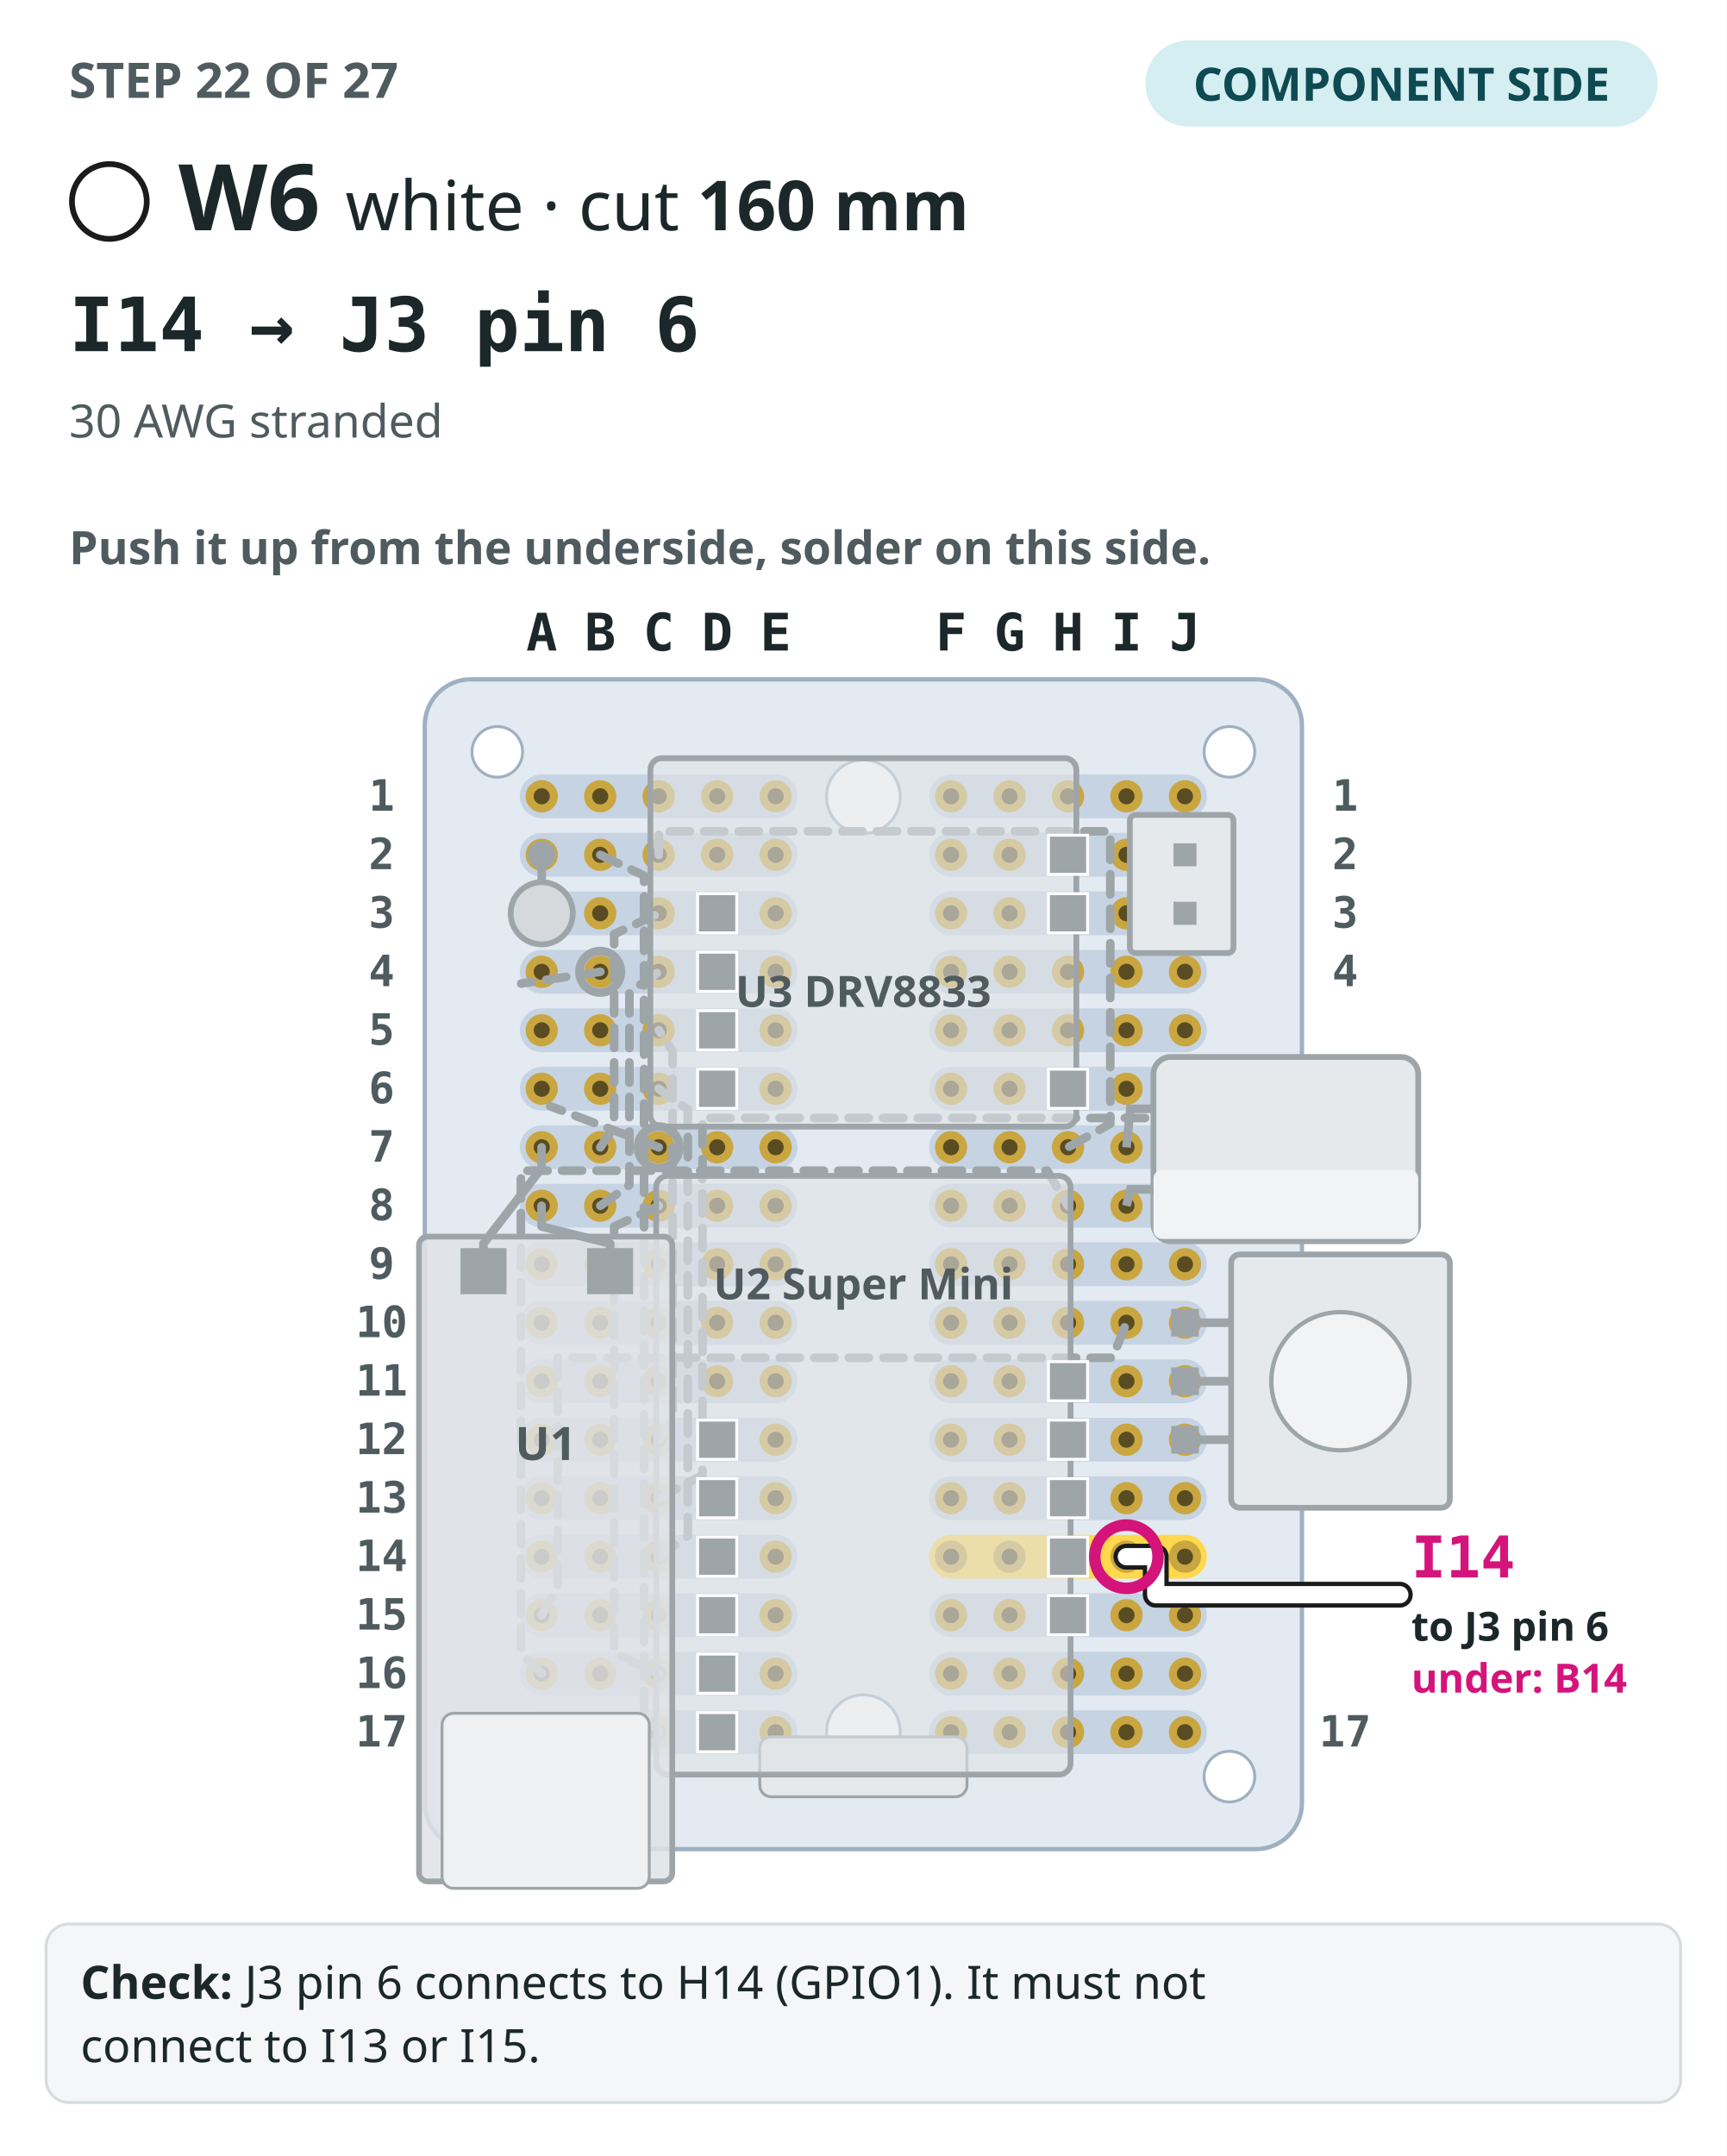
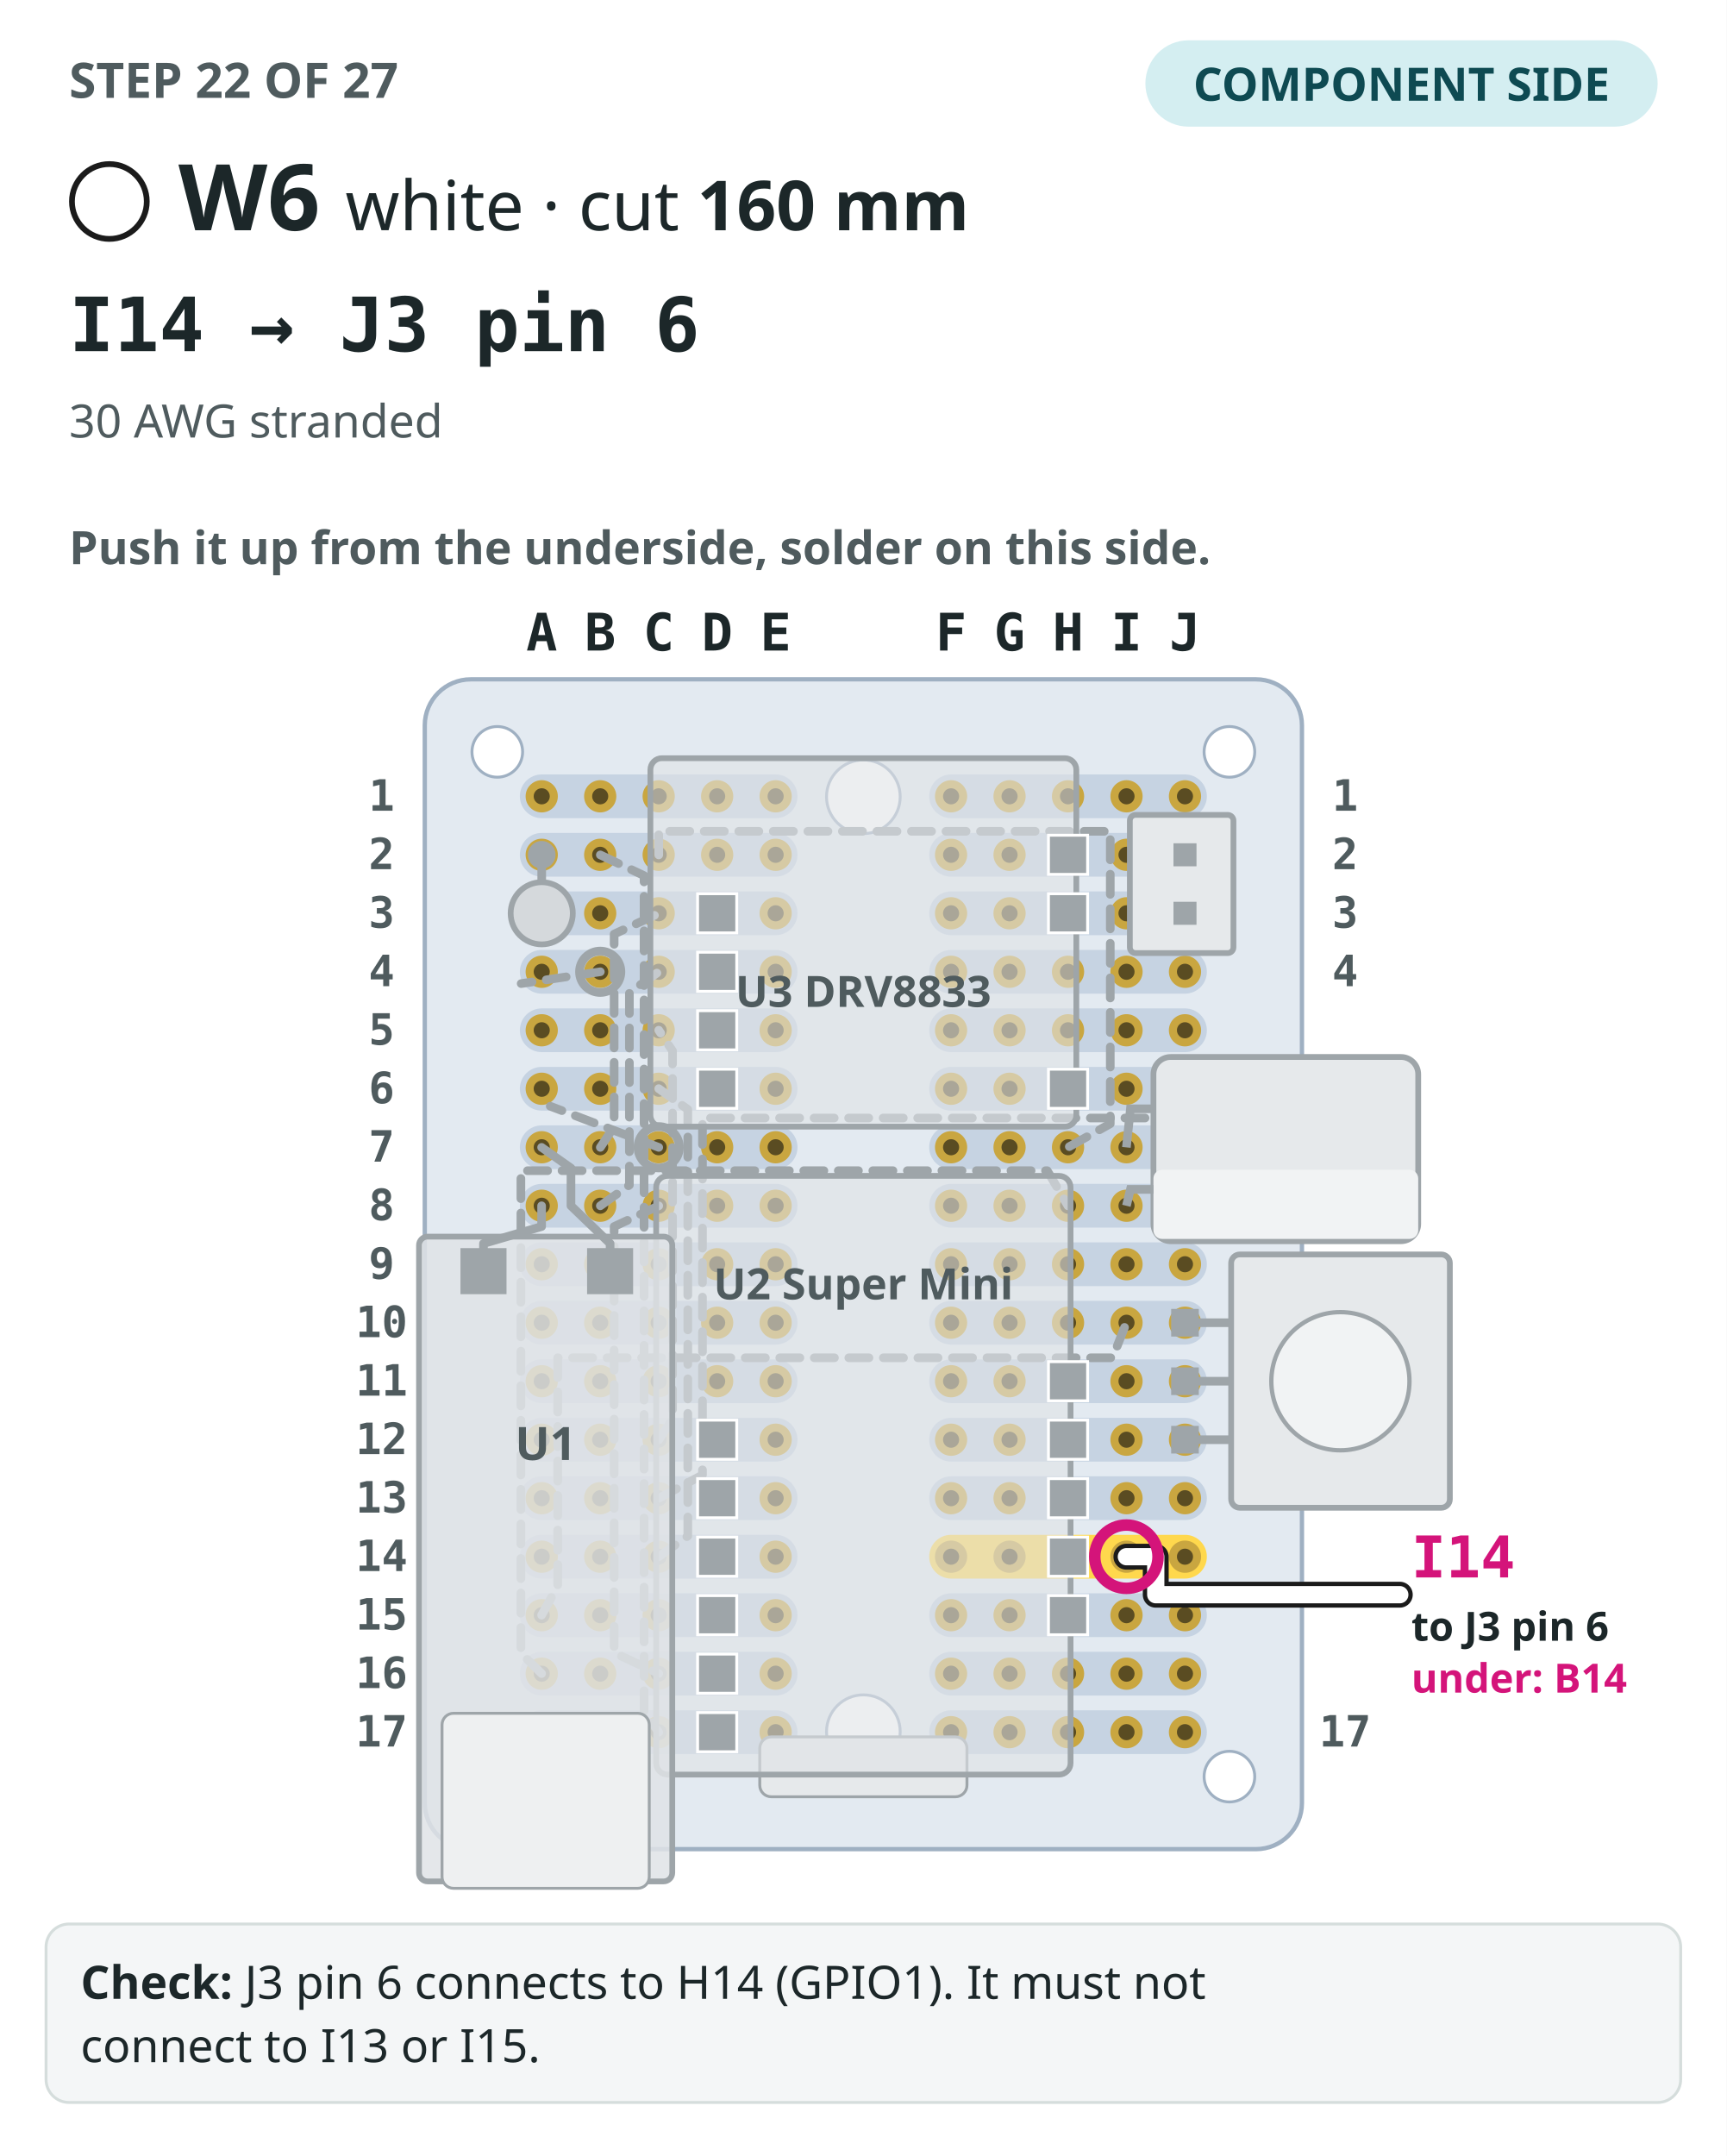
<svg xmlns="http://www.w3.org/2000/svg" viewBox="0 0 600 749" role="img" aria-label="Step 22: The perfboard seen from the component side, column A on the left, with the 21 earlier steps drawn in grey. W6, white, drawn bold from hole I14 (printed B14 on the underside) off the board's right edge, labelled J3 pin 6.">
  <rect width="600" height="749" fill="#ffffff" />
  <text x="24" y="34" font-family="IBM Plex Sans,ui-sans-serif,system-ui,sans-serif" font-size="17" font-weight="700" fill="#4f5b5e">STEP 22 OF 27</text>
  <rect x="398" y="14" width="178" height="30" rx="15" fill="#d4eef1" />
  <text x="487" y="35" text-anchor="middle" font-family="IBM Plex Sans,ui-sans-serif,system-ui,sans-serif" font-size="16" font-weight="700" fill="#0e4a52">COMPONENT SIDE</text>
  <circle cx="38" cy="70" r="13" fill="#ffffff" stroke="#1b1b1b" stroke-width="2" />
  <text x="62" y="80" font-family="IBM Plex Sans,ui-sans-serif,system-ui,sans-serif" font-size="32" font-weight="700" fill="#1c2729">W6</text>
  <text x="120" y="80" font-family="IBM Plex Sans,ui-sans-serif,system-ui,sans-serif" font-size="24" fill="#1c2729">white · cut <tspan font-weight="700">160 mm</tspan>
  </text>
  <text x="24" y="122" font-family="IBM Plex Mono,ui-monospace,SFMono-Regular,Menlo,monospace" font-size="26" font-weight="700" fill="#1c2729">I14 → J3 pin 6</text>
  <text x="24" y="152" font-family="IBM Plex Sans,ui-sans-serif,system-ui,sans-serif" font-size="16" fill="#4f5b5e">30 AWG stranded</text>
  <text x="24" y="196" font-family="IBM Plex Sans,ui-sans-serif,system-ui,sans-serif" font-size="16" font-weight="600" fill="#4f5b5e">Push it up from the underside, solder on this side.</text>
  <rect x="147.6" y="236" width="304.8" height="406.4" rx="16" fill="#e3eaf1" stroke="#9fb0c2" stroke-width="1.5" />
  <rect x="180.64" y="269.04" width="96.48" height="15.2" rx="7.6" fill="#c6d3e2" />
  <rect x="322.88" y="269.04" width="96.48" height="15.2" rx="7.6" fill="#c6d3e2" />
  <rect x="180.64" y="289.36" width="96.48" height="15.2" rx="7.6" fill="#c6d3e2" />
  <rect x="322.88" y="289.36" width="96.48" height="15.2" rx="7.6" fill="#c6d3e2" />
  <rect x="180.64" y="309.68" width="96.48" height="15.2" rx="7.6" fill="#c6d3e2" />
  <rect x="322.88" y="309.68" width="96.48" height="15.2" rx="7.6" fill="#c6d3e2" />
  <rect x="180.64" y="330" width="96.48" height="15.2" rx="7.6" fill="#c6d3e2" />
  <rect x="322.88" y="330" width="96.48" height="15.2" rx="7.6" fill="#c6d3e2" />
  <rect x="180.64" y="350.32" width="96.48" height="15.2" rx="7.6" fill="#c6d3e2" />
  <rect x="322.88" y="350.32" width="96.48" height="15.2" rx="7.6" fill="#c6d3e2" />
  <rect x="180.64" y="370.64" width="96.48" height="15.2" rx="7.6" fill="#c6d3e2" />
  <rect x="322.88" y="370.64" width="96.48" height="15.2" rx="7.6" fill="#c6d3e2" />
  <rect x="180.64" y="390.96" width="96.48" height="15.2" rx="7.6" fill="#c6d3e2" />
  <rect x="322.88" y="390.96" width="96.48" height="15.2" rx="7.6" fill="#c6d3e2" />
  <rect x="180.64" y="411.28" width="96.48" height="15.2" rx="7.6" fill="#c6d3e2" />
  <rect x="322.88" y="411.28" width="96.48" height="15.2" rx="7.6" fill="#c6d3e2" />
  <rect x="180.64" y="431.6" width="96.48" height="15.2" rx="7.6" fill="#c6d3e2" />
  <rect x="322.88" y="431.6" width="96.48" height="15.2" rx="7.6" fill="#c6d3e2" />
  <rect x="180.64" y="451.92" width="96.48" height="15.2" rx="7.6" fill="#c6d3e2" />
  <rect x="322.88" y="451.92" width="96.48" height="15.2" rx="7.6" fill="#c6d3e2" />
  <rect x="180.64" y="472.24" width="96.48" height="15.2" rx="7.6" fill="#c6d3e2" />
  <rect x="322.88" y="472.24" width="96.48" height="15.2" rx="7.6" fill="#c6d3e2" />
  <rect x="180.64" y="492.56" width="96.48" height="15.2" rx="7.6" fill="#c6d3e2" />
  <rect x="322.88" y="492.56" width="96.48" height="15.2" rx="7.6" fill="#c6d3e2" />
  <rect x="180.64" y="512.88" width="96.48" height="15.2" rx="7.6" fill="#c6d3e2" />
  <rect x="322.88" y="512.88" width="96.48" height="15.2" rx="7.6" fill="#c6d3e2" />
  <rect x="180.64" y="533.2" width="96.48" height="15.2" rx="7.6" fill="#c6d3e2" />
  <rect x="322.88" y="533.2" width="96.48" height="15.2" rx="7.6" fill="#ffd84d" />
  <rect x="180.64" y="553.52" width="96.48" height="15.2" rx="7.6" fill="#c6d3e2" />
  <rect x="322.88" y="553.52" width="96.48" height="15.2" rx="7.6" fill="#c6d3e2" />
  <rect x="180.64" y="573.84" width="96.48" height="15.2" rx="7.6" fill="#c6d3e2" />
  <rect x="322.88" y="573.84" width="96.48" height="15.2" rx="7.6" fill="#c6d3e2" />
  <rect x="180.64" y="594.16" width="96.48" height="15.2" rx="7.6" fill="#c6d3e2" />
  <rect x="322.88" y="594.16" width="96.48" height="15.2" rx="7.6" fill="#c6d3e2" />
  <circle cx="300" cy="276.8" r="12.8" fill="#ffffff" stroke="#9fb0c2" />
  <circle cx="300" cy="601.6" r="12.8" fill="#ffffff" stroke="#9fb0c2" />
  <circle cx="172.8" cy="261.2" r="8.8" fill="#ffffff" stroke="#9fb0c2" />
  <circle cx="427.2" cy="261.2" r="8.8" fill="#ffffff" stroke="#9fb0c2" />
  <circle cx="172.8" cy="617.2" r="8.8" fill="#ffffff" stroke="#9fb0c2" />
  <circle cx="427.2" cy="617.2" r="8.8" fill="#ffffff" stroke="#9fb0c2" />
  <circle cx="188.24" cy="276.64" r="5.6" fill="#c9a640" />
  <circle cx="188.24" cy="276.64" r="2.8" fill="#5a4c22" />
  <circle cx="208.56" cy="276.64" r="5.6" fill="#c9a640" />
  <circle cx="208.56" cy="276.64" r="2.8" fill="#5a4c22" />
  <circle cx="228.88" cy="276.64" r="5.6" fill="#c9a640" />
  <circle cx="228.88" cy="276.64" r="2.8" fill="#5a4c22" />
  <circle cx="249.2" cy="276.64" r="5.6" fill="#c9a640" />
  <circle cx="249.2" cy="276.64" r="2.8" fill="#5a4c22" />
  <circle cx="269.52" cy="276.64" r="5.6" fill="#c9a640" />
  <circle cx="269.52" cy="276.64" r="2.8" fill="#5a4c22" />
  <circle cx="330.48" cy="276.64" r="5.6" fill="#c9a640" />
  <circle cx="330.48" cy="276.64" r="2.8" fill="#5a4c22" />
  <circle cx="350.8" cy="276.64" r="5.6" fill="#c9a640" />
  <circle cx="350.8" cy="276.64" r="2.8" fill="#5a4c22" />
  <circle cx="371.12" cy="276.64" r="5.6" fill="#c9a640" />
  <circle cx="371.12" cy="276.64" r="2.8" fill="#5a4c22" />
  <circle cx="391.44" cy="276.64" r="5.6" fill="#c9a640" />
  <circle cx="391.44" cy="276.64" r="2.8" fill="#5a4c22" />
  <circle cx="411.76" cy="276.64" r="5.6" fill="#c9a640" />
  <circle cx="411.76" cy="276.64" r="2.8" fill="#5a4c22" />
  <circle cx="188.24" cy="296.96" r="5.6" fill="#c9a640" />
  <circle cx="188.24" cy="296.96" r="2.8" fill="#5a4c22" />
  <circle cx="208.56" cy="296.96" r="5.6" fill="#c9a640" />
  <circle cx="208.56" cy="296.96" r="2.8" fill="#5a4c22" />
  <circle cx="228.88" cy="296.96" r="5.6" fill="#c9a640" />
  <circle cx="228.88" cy="296.96" r="2.8" fill="#5a4c22" />
  <circle cx="249.2" cy="296.96" r="5.6" fill="#c9a640" />
  <circle cx="249.2" cy="296.96" r="2.8" fill="#5a4c22" />
  <circle cx="269.52" cy="296.96" r="5.6" fill="#c9a640" />
  <circle cx="269.52" cy="296.96" r="2.8" fill="#5a4c22" />
  <circle cx="330.48" cy="296.96" r="5.6" fill="#c9a640" />
  <circle cx="330.48" cy="296.96" r="2.8" fill="#5a4c22" />
  <circle cx="350.8" cy="296.96" r="5.6" fill="#c9a640" />
  <circle cx="350.8" cy="296.96" r="2.8" fill="#5a4c22" />
  <circle cx="371.12" cy="296.96" r="5.6" fill="#c9a640" />
  <circle cx="371.12" cy="296.96" r="2.8" fill="#5a4c22" />
  <circle cx="391.44" cy="296.96" r="5.6" fill="#c9a640" />
  <circle cx="391.44" cy="296.96" r="2.8" fill="#5a4c22" />
  <circle cx="411.76" cy="296.96" r="5.6" fill="#c9a640" />
  <circle cx="411.76" cy="296.96" r="2.8" fill="#5a4c22" />
  <circle cx="188.24" cy="317.28" r="5.6" fill="#c9a640" />
  <circle cx="188.24" cy="317.28" r="2.8" fill="#5a4c22" />
  <circle cx="208.56" cy="317.28" r="5.6" fill="#c9a640" />
  <circle cx="208.56" cy="317.28" r="2.8" fill="#5a4c22" />
  <circle cx="228.88" cy="317.28" r="5.6" fill="#c9a640" />
  <circle cx="228.88" cy="317.28" r="2.8" fill="#5a4c22" />
  <circle cx="249.2" cy="317.28" r="5.6" fill="#c9a640" />
  <circle cx="249.2" cy="317.28" r="2.8" fill="#5a4c22" />
  <circle cx="269.52" cy="317.28" r="5.6" fill="#c9a640" />
  <circle cx="269.52" cy="317.28" r="2.8" fill="#5a4c22" />
  <circle cx="330.48" cy="317.28" r="5.6" fill="#c9a640" />
  <circle cx="330.48" cy="317.28" r="2.8" fill="#5a4c22" />
  <circle cx="350.8" cy="317.28" r="5.6" fill="#c9a640" />
  <circle cx="350.8" cy="317.28" r="2.8" fill="#5a4c22" />
  <circle cx="371.12" cy="317.28" r="5.6" fill="#c9a640" />
  <circle cx="371.12" cy="317.28" r="2.8" fill="#5a4c22" />
  <circle cx="391.44" cy="317.28" r="5.6" fill="#c9a640" />
  <circle cx="391.44" cy="317.28" r="2.8" fill="#5a4c22" />
  <circle cx="411.76" cy="317.28" r="5.6" fill="#c9a640" />
  <circle cx="411.76" cy="317.28" r="2.8" fill="#5a4c22" />
  <circle cx="188.24" cy="337.6" r="5.6" fill="#c9a640" />
  <circle cx="188.24" cy="337.6" r="2.8" fill="#5a4c22" />
  <circle cx="208.56" cy="337.6" r="5.6" fill="#c9a640" />
  <circle cx="208.56" cy="337.6" r="2.8" fill="#5a4c22" />
  <circle cx="228.88" cy="337.6" r="5.6" fill="#c9a640" />
  <circle cx="228.88" cy="337.6" r="2.8" fill="#5a4c22" />
  <circle cx="249.2" cy="337.6" r="5.6" fill="#c9a640" />
  <circle cx="249.2" cy="337.6" r="2.8" fill="#5a4c22" />
  <circle cx="269.52" cy="337.6" r="5.6" fill="#c9a640" />
  <circle cx="269.52" cy="337.6" r="2.8" fill="#5a4c22" />
  <circle cx="330.48" cy="337.6" r="5.6" fill="#c9a640" />
  <circle cx="330.48" cy="337.6" r="2.8" fill="#5a4c22" />
  <circle cx="350.8" cy="337.6" r="5.6" fill="#c9a640" />
  <circle cx="350.8" cy="337.6" r="2.8" fill="#5a4c22" />
  <circle cx="371.12" cy="337.6" r="5.6" fill="#c9a640" />
  <circle cx="371.12" cy="337.6" r="2.8" fill="#5a4c22" />
  <circle cx="391.44" cy="337.6" r="5.6" fill="#c9a640" />
  <circle cx="391.44" cy="337.6" r="2.8" fill="#5a4c22" />
  <circle cx="411.76" cy="337.6" r="5.6" fill="#c9a640" />
  <circle cx="411.76" cy="337.6" r="2.8" fill="#5a4c22" />
  <circle cx="188.24" cy="357.92" r="5.6" fill="#c9a640" />
  <circle cx="188.24" cy="357.92" r="2.8" fill="#5a4c22" />
  <circle cx="208.56" cy="357.92" r="5.6" fill="#c9a640" />
  <circle cx="208.56" cy="357.92" r="2.8" fill="#5a4c22" />
  <circle cx="228.88" cy="357.92" r="5.6" fill="#c9a640" />
  <circle cx="228.88" cy="357.92" r="2.8" fill="#5a4c22" />
  <circle cx="249.2" cy="357.92" r="5.6" fill="#c9a640" />
  <circle cx="249.2" cy="357.92" r="2.8" fill="#5a4c22" />
  <circle cx="269.52" cy="357.92" r="5.6" fill="#c9a640" />
  <circle cx="269.52" cy="357.92" r="2.8" fill="#5a4c22" />
  <circle cx="330.48" cy="357.92" r="5.6" fill="#c9a640" />
  <circle cx="330.48" cy="357.92" r="2.8" fill="#5a4c22" />
  <circle cx="350.8" cy="357.92" r="5.6" fill="#c9a640" />
  <circle cx="350.8" cy="357.92" r="2.8" fill="#5a4c22" />
  <circle cx="371.12" cy="357.92" r="5.6" fill="#c9a640" />
  <circle cx="371.12" cy="357.92" r="2.8" fill="#5a4c22" />
  <circle cx="391.44" cy="357.92" r="5.6" fill="#c9a640" />
  <circle cx="391.44" cy="357.92" r="2.8" fill="#5a4c22" />
  <circle cx="411.76" cy="357.92" r="5.6" fill="#c9a640" />
  <circle cx="411.76" cy="357.92" r="2.8" fill="#5a4c22" />
  <circle cx="188.24" cy="378.24" r="5.6" fill="#c9a640" />
  <circle cx="188.24" cy="378.24" r="2.8" fill="#5a4c22" />
  <circle cx="208.56" cy="378.24" r="5.6" fill="#c9a640" />
  <circle cx="208.56" cy="378.24" r="2.8" fill="#5a4c22" />
  <circle cx="228.88" cy="378.24" r="5.6" fill="#c9a640" />
  <circle cx="228.88" cy="378.24" r="2.8" fill="#5a4c22" />
  <circle cx="249.2" cy="378.24" r="5.6" fill="#c9a640" />
  <circle cx="249.2" cy="378.24" r="2.8" fill="#5a4c22" />
  <circle cx="269.52" cy="378.24" r="5.6" fill="#c9a640" />
  <circle cx="269.52" cy="378.24" r="2.8" fill="#5a4c22" />
  <circle cx="330.48" cy="378.24" r="5.6" fill="#c9a640" />
  <circle cx="330.48" cy="378.24" r="2.8" fill="#5a4c22" />
  <circle cx="350.8" cy="378.24" r="5.6" fill="#c9a640" />
  <circle cx="350.8" cy="378.24" r="2.8" fill="#5a4c22" />
  <circle cx="371.12" cy="378.24" r="5.6" fill="#c9a640" />
  <circle cx="371.12" cy="378.24" r="2.8" fill="#5a4c22" />
  <circle cx="391.44" cy="378.24" r="5.6" fill="#c9a640" />
  <circle cx="391.44" cy="378.24" r="2.8" fill="#5a4c22" />
  <circle cx="411.76" cy="378.24" r="5.6" fill="#c9a640" />
  <circle cx="411.76" cy="378.24" r="2.8" fill="#5a4c22" />
  <circle cx="188.24" cy="398.56" r="5.6" fill="#c9a640" />
  <circle cx="188.24" cy="398.56" r="2.8" fill="#5a4c22" />
  <circle cx="208.56" cy="398.56" r="5.6" fill="#c9a640" />
  <circle cx="208.56" cy="398.56" r="2.8" fill="#5a4c22" />
  <circle cx="228.88" cy="398.56" r="5.6" fill="#c9a640" />
  <circle cx="228.88" cy="398.56" r="2.8" fill="#5a4c22" />
  <circle cx="249.2" cy="398.56" r="5.6" fill="#c9a640" />
  <circle cx="249.2" cy="398.56" r="2.8" fill="#5a4c22" />
  <circle cx="269.52" cy="398.56" r="5.6" fill="#c9a640" />
  <circle cx="269.52" cy="398.56" r="2.8" fill="#5a4c22" />
  <circle cx="330.48" cy="398.56" r="5.6" fill="#c9a640" />
  <circle cx="330.48" cy="398.56" r="2.8" fill="#5a4c22" />
  <circle cx="350.8" cy="398.56" r="5.6" fill="#c9a640" />
  <circle cx="350.8" cy="398.56" r="2.8" fill="#5a4c22" />
  <circle cx="371.12" cy="398.56" r="5.6" fill="#c9a640" />
  <circle cx="371.12" cy="398.56" r="2.8" fill="#5a4c22" />
  <circle cx="391.44" cy="398.56" r="5.6" fill="#c9a640" />
  <circle cx="391.44" cy="398.56" r="2.8" fill="#5a4c22" />
  <circle cx="411.76" cy="398.56" r="5.6" fill="#c9a640" />
  <circle cx="411.76" cy="398.56" r="2.8" fill="#5a4c22" />
  <circle cx="188.24" cy="418.88" r="5.6" fill="#c9a640" />
  <circle cx="188.24" cy="418.88" r="2.8" fill="#5a4c22" />
  <circle cx="208.56" cy="418.88" r="5.6" fill="#c9a640" />
  <circle cx="208.56" cy="418.88" r="2.8" fill="#5a4c22" />
  <circle cx="228.88" cy="418.88" r="5.6" fill="#c9a640" />
  <circle cx="228.88" cy="418.88" r="2.8" fill="#5a4c22" />
  <circle cx="249.2" cy="418.88" r="5.6" fill="#c9a640" />
  <circle cx="249.2" cy="418.88" r="2.8" fill="#5a4c22" />
  <circle cx="269.52" cy="418.88" r="5.6" fill="#c9a640" />
  <circle cx="269.52" cy="418.88" r="2.8" fill="#5a4c22" />
  <circle cx="330.48" cy="418.88" r="5.6" fill="#c9a640" />
  <circle cx="330.48" cy="418.88" r="2.8" fill="#5a4c22" />
  <circle cx="350.8" cy="418.88" r="5.6" fill="#c9a640" />
  <circle cx="350.8" cy="418.88" r="2.8" fill="#5a4c22" />
  <circle cx="371.12" cy="418.88" r="5.6" fill="#c9a640" />
  <circle cx="371.12" cy="418.88" r="2.8" fill="#5a4c22" />
  <circle cx="391.44" cy="418.88" r="5.6" fill="#c9a640" />
  <circle cx="391.44" cy="418.88" r="2.8" fill="#5a4c22" />
  <circle cx="411.76" cy="418.88" r="5.6" fill="#c9a640" />
  <circle cx="411.76" cy="418.88" r="2.8" fill="#5a4c22" />
  <circle cx="188.24" cy="439.2" r="5.6" fill="#c9a640" />
  <circle cx="188.24" cy="439.2" r="2.8" fill="#5a4c22" />
  <circle cx="208.56" cy="439.2" r="5.6" fill="#c9a640" />
  <circle cx="208.56" cy="439.2" r="2.8" fill="#5a4c22" />
  <circle cx="228.88" cy="439.2" r="5.6" fill="#c9a640" />
  <circle cx="228.88" cy="439.2" r="2.8" fill="#5a4c22" />
  <circle cx="249.2" cy="439.2" r="5.6" fill="#c9a640" />
  <circle cx="249.2" cy="439.2" r="2.8" fill="#5a4c22" />
  <circle cx="269.52" cy="439.2" r="5.6" fill="#c9a640" />
  <circle cx="269.52" cy="439.2" r="2.8" fill="#5a4c22" />
  <circle cx="330.48" cy="439.2" r="5.6" fill="#c9a640" />
  <circle cx="330.48" cy="439.2" r="2.8" fill="#5a4c22" />
  <circle cx="350.8" cy="439.2" r="5.6" fill="#c9a640" />
  <circle cx="350.8" cy="439.2" r="2.8" fill="#5a4c22" />
  <circle cx="371.12" cy="439.2" r="5.6" fill="#c9a640" />
  <circle cx="371.12" cy="439.2" r="2.8" fill="#5a4c22" />
  <circle cx="391.44" cy="439.2" r="5.6" fill="#c9a640" />
  <circle cx="391.44" cy="439.2" r="2.8" fill="#5a4c22" />
  <circle cx="411.76" cy="439.2" r="5.6" fill="#c9a640" />
  <circle cx="411.76" cy="439.2" r="2.8" fill="#5a4c22" />
  <circle cx="188.24" cy="459.52" r="5.6" fill="#c9a640" />
  <circle cx="188.24" cy="459.52" r="2.8" fill="#5a4c22" />
  <circle cx="208.56" cy="459.52" r="5.6" fill="#c9a640" />
  <circle cx="208.56" cy="459.52" r="2.8" fill="#5a4c22" />
  <circle cx="228.88" cy="459.52" r="5.6" fill="#c9a640" />
  <circle cx="228.88" cy="459.52" r="2.8" fill="#5a4c22" />
  <circle cx="249.2" cy="459.52" r="5.6" fill="#c9a640" />
  <circle cx="249.2" cy="459.52" r="2.8" fill="#5a4c22" />
  <circle cx="269.52" cy="459.52" r="5.6" fill="#c9a640" />
  <circle cx="269.52" cy="459.52" r="2.8" fill="#5a4c22" />
  <circle cx="330.48" cy="459.52" r="5.6" fill="#c9a640" />
  <circle cx="330.48" cy="459.52" r="2.8" fill="#5a4c22" />
  <circle cx="350.8" cy="459.52" r="5.6" fill="#c9a640" />
  <circle cx="350.8" cy="459.52" r="2.8" fill="#5a4c22" />
  <circle cx="371.12" cy="459.52" r="5.6" fill="#c9a640" />
  <circle cx="371.12" cy="459.52" r="2.8" fill="#5a4c22" />
  <circle cx="391.44" cy="459.52" r="5.6" fill="#c9a640" />
  <circle cx="391.44" cy="459.52" r="2.8" fill="#5a4c22" />
  <circle cx="411.76" cy="459.52" r="5.6" fill="#c9a640" />
  <circle cx="411.76" cy="459.52" r="2.8" fill="#5a4c22" />
  <circle cx="188.24" cy="479.84" r="5.6" fill="#c9a640" />
  <circle cx="188.24" cy="479.84" r="2.8" fill="#5a4c22" />
  <circle cx="208.56" cy="479.84" r="5.6" fill="#c9a640" />
  <circle cx="208.56" cy="479.84" r="2.8" fill="#5a4c22" />
  <circle cx="228.88" cy="479.84" r="5.6" fill="#c9a640" />
  <circle cx="228.88" cy="479.84" r="2.8" fill="#5a4c22" />
  <circle cx="249.2" cy="479.84" r="5.6" fill="#c9a640" />
  <circle cx="249.2" cy="479.84" r="2.8" fill="#5a4c22" />
  <circle cx="269.52" cy="479.84" r="5.6" fill="#c9a640" />
  <circle cx="269.52" cy="479.84" r="2.8" fill="#5a4c22" />
  <circle cx="330.48" cy="479.84" r="5.6" fill="#c9a640" />
  <circle cx="330.48" cy="479.84" r="2.8" fill="#5a4c22" />
  <circle cx="350.8" cy="479.84" r="5.6" fill="#c9a640" />
  <circle cx="350.8" cy="479.84" r="2.8" fill="#5a4c22" />
  <circle cx="371.12" cy="479.84" r="5.6" fill="#c9a640" />
  <circle cx="371.12" cy="479.84" r="2.8" fill="#5a4c22" />
  <circle cx="391.44" cy="479.84" r="5.6" fill="#c9a640" />
  <circle cx="391.44" cy="479.84" r="2.8" fill="#5a4c22" />
  <circle cx="411.76" cy="479.84" r="5.6" fill="#c9a640" />
  <circle cx="411.76" cy="479.84" r="2.8" fill="#5a4c22" />
  <circle cx="188.24" cy="500.16" r="5.6" fill="#c9a640" />
  <circle cx="188.24" cy="500.16" r="2.8" fill="#5a4c22" />
  <circle cx="208.56" cy="500.16" r="5.6" fill="#c9a640" />
  <circle cx="208.56" cy="500.16" r="2.8" fill="#5a4c22" />
  <circle cx="228.88" cy="500.16" r="5.6" fill="#c9a640" />
  <circle cx="228.88" cy="500.16" r="2.8" fill="#5a4c22" />
  <circle cx="249.2" cy="500.16" r="5.6" fill="#c9a640" />
  <circle cx="249.2" cy="500.16" r="2.8" fill="#5a4c22" />
  <circle cx="269.52" cy="500.16" r="5.6" fill="#c9a640" />
  <circle cx="269.52" cy="500.16" r="2.8" fill="#5a4c22" />
  <circle cx="330.48" cy="500.16" r="5.6" fill="#c9a640" />
  <circle cx="330.48" cy="500.16" r="2.8" fill="#5a4c22" />
  <circle cx="350.8" cy="500.16" r="5.6" fill="#c9a640" />
  <circle cx="350.8" cy="500.16" r="2.8" fill="#5a4c22" />
  <circle cx="371.12" cy="500.16" r="5.6" fill="#c9a640" />
  <circle cx="371.12" cy="500.16" r="2.8" fill="#5a4c22" />
  <circle cx="391.44" cy="500.16" r="5.6" fill="#c9a640" />
  <circle cx="391.44" cy="500.16" r="2.8" fill="#5a4c22" />
  <circle cx="411.76" cy="500.16" r="5.6" fill="#c9a640" />
  <circle cx="411.76" cy="500.16" r="2.8" fill="#5a4c22" />
  <circle cx="188.24" cy="520.48" r="5.6" fill="#c9a640" />
  <circle cx="188.24" cy="520.48" r="2.8" fill="#5a4c22" />
  <circle cx="208.56" cy="520.48" r="5.6" fill="#c9a640" />
  <circle cx="208.56" cy="520.48" r="2.8" fill="#5a4c22" />
  <circle cx="228.88" cy="520.48" r="5.6" fill="#c9a640" />
  <circle cx="228.88" cy="520.48" r="2.8" fill="#5a4c22" />
  <circle cx="249.2" cy="520.48" r="5.6" fill="#c9a640" />
  <circle cx="249.2" cy="520.48" r="2.8" fill="#5a4c22" />
  <circle cx="269.52" cy="520.48" r="5.6" fill="#c9a640" />
  <circle cx="269.52" cy="520.48" r="2.8" fill="#5a4c22" />
  <circle cx="330.48" cy="520.48" r="5.6" fill="#c9a640" />
  <circle cx="330.48" cy="520.48" r="2.8" fill="#5a4c22" />
  <circle cx="350.8" cy="520.48" r="5.6" fill="#c9a640" />
  <circle cx="350.8" cy="520.48" r="2.8" fill="#5a4c22" />
  <circle cx="371.12" cy="520.48" r="5.6" fill="#c9a640" />
  <circle cx="371.12" cy="520.48" r="2.8" fill="#5a4c22" />
  <circle cx="391.44" cy="520.48" r="5.6" fill="#c9a640" />
  <circle cx="391.44" cy="520.48" r="2.8" fill="#5a4c22" />
  <circle cx="411.76" cy="520.48" r="5.6" fill="#c9a640" />
  <circle cx="411.76" cy="520.48" r="2.8" fill="#5a4c22" />
  <circle cx="188.24" cy="540.8" r="5.6" fill="#c9a640" />
  <circle cx="188.24" cy="540.8" r="2.8" fill="#5a4c22" />
  <circle cx="208.56" cy="540.8" r="5.6" fill="#c9a640" />
  <circle cx="208.56" cy="540.8" r="2.8" fill="#5a4c22" />
  <circle cx="228.88" cy="540.8" r="5.6" fill="#c9a640" />
  <circle cx="228.88" cy="540.8" r="2.8" fill="#5a4c22" />
  <circle cx="249.2" cy="540.8" r="5.6" fill="#c9a640" />
  <circle cx="249.2" cy="540.8" r="2.8" fill="#5a4c22" />
  <circle cx="269.52" cy="540.8" r="5.6" fill="#c9a640" />
  <circle cx="269.52" cy="540.8" r="2.8" fill="#5a4c22" />
  <circle cx="330.48" cy="540.8" r="5.6" fill="#c9a640" />
  <circle cx="330.48" cy="540.8" r="2.8" fill="#5a4c22" />
  <circle cx="350.8" cy="540.8" r="5.6" fill="#c9a640" />
  <circle cx="350.8" cy="540.8" r="2.8" fill="#5a4c22" />
  <circle cx="371.12" cy="540.8" r="5.6" fill="#c9a640" />
  <circle cx="371.12" cy="540.8" r="2.8" fill="#5a4c22" />
  <circle cx="391.44" cy="540.8" r="5.6" fill="#c9a640" />
  <circle cx="391.44" cy="540.8" r="2.8" fill="#5a4c22" />
  <circle cx="411.76" cy="540.8" r="5.6" fill="#c9a640" />
  <circle cx="411.76" cy="540.8" r="2.8" fill="#5a4c22" />
  <circle cx="188.24" cy="561.12" r="5.6" fill="#c9a640" />
  <circle cx="188.24" cy="561.12" r="2.8" fill="#5a4c22" />
  <circle cx="208.56" cy="561.12" r="5.6" fill="#c9a640" />
  <circle cx="208.56" cy="561.12" r="2.8" fill="#5a4c22" />
  <circle cx="228.88" cy="561.12" r="5.6" fill="#c9a640" />
  <circle cx="228.88" cy="561.12" r="2.8" fill="#5a4c22" />
  <circle cx="249.2" cy="561.12" r="5.6" fill="#c9a640" />
  <circle cx="249.2" cy="561.12" r="2.8" fill="#5a4c22" />
  <circle cx="269.52" cy="561.12" r="5.6" fill="#c9a640" />
  <circle cx="269.52" cy="561.12" r="2.8" fill="#5a4c22" />
  <circle cx="330.48" cy="561.12" r="5.6" fill="#c9a640" />
  <circle cx="330.48" cy="561.12" r="2.8" fill="#5a4c22" />
  <circle cx="350.8" cy="561.12" r="5.6" fill="#c9a640" />
  <circle cx="350.8" cy="561.12" r="2.8" fill="#5a4c22" />
  <circle cx="371.12" cy="561.12" r="5.6" fill="#c9a640" />
  <circle cx="371.12" cy="561.12" r="2.8" fill="#5a4c22" />
  <circle cx="391.44" cy="561.12" r="5.6" fill="#c9a640" />
  <circle cx="391.44" cy="561.12" r="2.8" fill="#5a4c22" />
  <circle cx="411.76" cy="561.12" r="5.6" fill="#c9a640" />
  <circle cx="411.76" cy="561.12" r="2.8" fill="#5a4c22" />
  <circle cx="188.24" cy="581.44" r="5.6" fill="#c9a640" />
  <circle cx="188.24" cy="581.44" r="2.8" fill="#5a4c22" />
  <circle cx="208.56" cy="581.44" r="5.6" fill="#c9a640" />
  <circle cx="208.56" cy="581.44" r="2.8" fill="#5a4c22" />
  <circle cx="228.88" cy="581.44" r="5.6" fill="#c9a640" />
  <circle cx="228.88" cy="581.44" r="2.8" fill="#5a4c22" />
  <circle cx="249.2" cy="581.44" r="5.6" fill="#c9a640" />
  <circle cx="249.2" cy="581.44" r="2.8" fill="#5a4c22" />
  <circle cx="269.52" cy="581.44" r="5.6" fill="#c9a640" />
  <circle cx="269.52" cy="581.44" r="2.8" fill="#5a4c22" />
  <circle cx="330.48" cy="581.44" r="5.6" fill="#c9a640" />
  <circle cx="330.48" cy="581.44" r="2.8" fill="#5a4c22" />
  <circle cx="350.8" cy="581.44" r="5.6" fill="#c9a640" />
  <circle cx="350.8" cy="581.44" r="2.8" fill="#5a4c22" />
  <circle cx="371.12" cy="581.44" r="5.6" fill="#c9a640" />
  <circle cx="371.12" cy="581.44" r="2.8" fill="#5a4c22" />
  <circle cx="391.44" cy="581.44" r="5.6" fill="#c9a640" />
  <circle cx="391.44" cy="581.44" r="2.8" fill="#5a4c22" />
  <circle cx="411.76" cy="581.44" r="5.6" fill="#c9a640" />
  <circle cx="411.76" cy="581.44" r="2.8" fill="#5a4c22" />
  <circle cx="188.24" cy="601.76" r="5.6" fill="#c9a640" />
  <circle cx="188.24" cy="601.76" r="2.8" fill="#5a4c22" />
  <circle cx="208.56" cy="601.76" r="5.6" fill="#c9a640" />
  <circle cx="208.56" cy="601.76" r="2.8" fill="#5a4c22" />
  <circle cx="228.88" cy="601.76" r="5.6" fill="#c9a640" />
  <circle cx="228.88" cy="601.76" r="2.8" fill="#5a4c22" />
  <circle cx="249.2" cy="601.76" r="5.6" fill="#c9a640" />
  <circle cx="249.2" cy="601.76" r="2.8" fill="#5a4c22" />
  <circle cx="269.52" cy="601.76" r="5.6" fill="#c9a640" />
  <circle cx="269.52" cy="601.76" r="2.8" fill="#5a4c22" />
  <circle cx="330.48" cy="601.76" r="5.6" fill="#c9a640" />
  <circle cx="330.48" cy="601.76" r="2.8" fill="#5a4c22" />
  <circle cx="350.8" cy="601.76" r="5.6" fill="#c9a640" />
  <circle cx="350.8" cy="601.76" r="2.8" fill="#5a4c22" />
  <circle cx="371.12" cy="601.76" r="5.6" fill="#c9a640" />
  <circle cx="371.12" cy="601.76" r="2.8" fill="#5a4c22" />
  <circle cx="391.44" cy="601.76" r="5.6" fill="#c9a640" />
  <circle cx="391.44" cy="601.76" r="2.8" fill="#5a4c22" />
  <circle cx="411.76" cy="601.76" r="5.6" fill="#c9a640" />
  <circle cx="411.76" cy="601.76" r="2.8" fill="#5a4c22" />
  <polyline points="208.6,398.6 213.4,391.4 213.4,324.5 228.9,317.3" fill="none" stroke="#9ea5a9" stroke-width="3" stroke-dasharray="7 5" stroke-linecap="round" stroke-linejoin="round" />
  <polyline points="208.6,418.9 218.7,411.7 218.7,344.8 228.9,337.6" fill="none" stroke="#9ea5a9" stroke-width="3" stroke-dasharray="7 5" stroke-linecap="round" stroke-linejoin="round" />
  <polyline points="228.9,500.2 233.7,493.0 233.7,365.1 228.9,357.9" fill="none" stroke="#9ea5a9" stroke-width="3" stroke-dasharray="7 5" stroke-linecap="round" stroke-linejoin="round" />
  <polyline points="228.9,540.8 239.0,533.6 239.0,385.4 228.9,378.2" fill="none" stroke="#9ea5a9" stroke-width="3" stroke-dasharray="7 5" stroke-linecap="round" stroke-linejoin="round" />
  <polyline points="228.9,418.9 213.4,426.1 213.4,574.2 228.9,581.4" fill="none" stroke="#9ea5a9" stroke-width="3" stroke-dasharray="7 5" stroke-linecap="round" stroke-linejoin="round" />
  <polyline points="228.9,297.0 228.9,288.8 385.8,288.8 385.8,390.4 371.1,398.6" fill="none" stroke="#9ea5a9" stroke-width="3" stroke-dasharray="7 5" stroke-linecap="round" stroke-linejoin="round" />
  <polyline points="188.2,561.1 193.8,551.0 193.8,471.7 386.6,471.7 391.4,459.5" fill="none" stroke="#9ea5a9" stroke-width="3" stroke-dasharray="7 5" stroke-linecap="round" stroke-linejoin="round" />
  <polyline points="228.9,520.5 244.1,512.4 244.1,388.4 411.8,388.4 411.8,378.2" fill="none" stroke="#9ea5a9" stroke-width="3" stroke-dasharray="7 5" stroke-linecap="round" stroke-linejoin="round" />
  <polyline points="208.6,297.0 223.8,304.2 223.8,594.6 228.9,601.8" fill="none" stroke="#9ea5a9" stroke-width="3" stroke-dasharray="7 5" stroke-linecap="round" stroke-linejoin="round" />
  <polyline points="188.2,581.4 181.0,574.3 181.0,406.7 363.9,406.7 371.1,418.9" fill="none" stroke="#9ea5a9" stroke-width="3" stroke-dasharray="7 5" stroke-linecap="round" stroke-linejoin="round" />
  <line x1="188.24" y1="317.28" x2="188.24" y2="296.96" stroke="#9ea5a9" stroke-width="3" />
  <circle cx="188.24" cy="317.28" r="10.8" fill="#d5d9dc" stroke="#9ea5a9" stroke-width="2" />
  <circle cx="188.24" cy="296.96" r="4.8" fill="#9ea5a9" />
  <rect x="392.6" y="283.1" width="36.0" height="48.0" rx="2" fill="#e6e9eb" stroke="#9ea5a9" stroke-width="2" />
  <rect x="407.76" y="292.96" width="8" height="8" fill="#9ea5a9" />
  <rect x="407.76" y="313.28" width="8" height="8" fill="#9ea5a9" />
  <rect x="427.8" y="435.8" width="76.0" height="88.0" rx="3" fill="#e6e9eb" fill-opacity="1" stroke="#9ea5a9" stroke-width="2" />
  <circle cx="465.76" cy="479.84" r="24" fill="#f1f3f4" stroke="#9ea5a9" stroke-width="1.5" />
  <line x1="411.76" y1="459.52" x2="427.76" y2="459.52" stroke="#9ea5a9" stroke-width="3" />
  <rect x="406.96" y="454.72" width="9.6" height="9.6" fill="#9ea5a9" />
  <line x1="411.76" y1="479.84" x2="427.76" y2="479.84" stroke="#9ea5a9" stroke-width="3" />
  <rect x="406.96" y="475.04" width="9.6" height="9.6" fill="#9ea5a9" />
  <line x1="411.76" y1="500.16" x2="427.76" y2="500.16" stroke="#9ea5a9" stroke-width="3" />
  <rect x="406.96" y="495.36" width="9.6" height="9.6" fill="#9ea5a9" />
  <rect x="400.8" y="367.2" width="92.0" height="64.0" rx="6" fill="#e6e9eb" stroke="#9ea5a9" stroke-width="2" />
  <rect x="400.8" y="406.4" width="92.0" height="24.0" rx="3" fill="#f1f3f4" />
  <polyline points="400.8,385.2 392.8,385.2 391.4,398.6" fill="none" stroke="#9ea5a9" stroke-width="3" />
  <polyline points="400.8,413.2 392.8,413.2 391.4,418.9" fill="none" stroke="#9ea5a9" stroke-width="3" />
  <rect x="226.0" y="263.4" width="148.0" height="128.0" rx="4" fill="#dfe3e6" fill-opacity="0.6" stroke="#9ea5a9" stroke-width="2" />
  <rect x="242.4" y="310.48" width="13.6" height="13.6" fill="#9ea5a9" stroke="#fff" stroke-width="1" />
  <rect x="242.4" y="330.8" width="13.6" height="13.6" fill="#9ea5a9" stroke="#fff" stroke-width="1" />
  <rect x="242.4" y="351.12" width="13.6" height="13.6" fill="#9ea5a9" stroke="#fff" stroke-width="1" />
  <rect x="242.4" y="371.44" width="13.6" height="13.6" fill="#9ea5a9" stroke="#fff" stroke-width="1" />
  <rect x="364.32" y="290.16" width="13.6" height="13.6" fill="#9ea5a9" stroke="#fff" stroke-width="1" />
  <rect x="364.32" y="310.48" width="13.6" height="13.6" fill="#9ea5a9" stroke="#fff" stroke-width="1" />
  <rect x="364.32" y="371.44" width="13.6" height="13.6" fill="#9ea5a9" stroke="#fff" stroke-width="1" />
  <text x="300" y="349.792" text-anchor="middle" font-family="IBM Plex Sans,ui-sans-serif,system-ui,sans-serif" font-size="15" font-weight="700" fill="#4f5b5e">U3 DRV8833</text>
  <rect x="264.0" y="603.4" width="72.0" height="20.8" rx="4" fill="#e6e9eb" stroke="#9ea5a9" />
  <rect x="228.0" y="408.5" width="144.0" height="208.0" rx="4" fill="#dfe3e6" fill-opacity="0.6" stroke="#9ea5a9" stroke-width="2" />
  <rect x="242.4" y="493.36" width="13.6" height="13.6" fill="#9ea5a9" stroke="#fff" stroke-width="1" />
  <rect x="242.4" y="513.68" width="13.6" height="13.6" fill="#9ea5a9" stroke="#fff" stroke-width="1" />
  <rect x="242.4" y="534" width="13.6" height="13.6" fill="#9ea5a9" stroke="#fff" stroke-width="1" />
  <rect x="242.4" y="554.32" width="13.6" height="13.6" fill="#9ea5a9" stroke="#fff" stroke-width="1" />
  <rect x="242.4" y="574.64" width="13.6" height="13.6" fill="#9ea5a9" stroke="#fff" stroke-width="1" />
  <rect x="242.4" y="594.96" width="13.6" height="13.6" fill="#9ea5a9" stroke="#fff" stroke-width="1" />
  <rect x="364.32" y="473.04" width="13.6" height="13.6" fill="#9ea5a9" stroke="#fff" stroke-width="1" />
  <rect x="364.32" y="493.36" width="13.6" height="13.6" fill="#9ea5a9" stroke="#fff" stroke-width="1" />
  <rect x="364.32" y="513.68" width="13.6" height="13.6" fill="#9ea5a9" stroke="#fff" stroke-width="1" />
  <rect x="364.32" y="534" width="13.6" height="13.6" fill="#9ea5a9" stroke="#fff" stroke-width="1" />
  <rect x="364.32" y="554.32" width="13.6" height="13.6" fill="#9ea5a9" stroke="#fff" stroke-width="1" />
  <text x="300" y="451.392" text-anchor="middle" font-family="IBM Plex Sans,ui-sans-serif,system-ui,sans-serif" font-size="15" font-weight="700" fill="#4f5b5e">U2 Super Mini</text>
  <rect x="145.6" y="429.6" width="88.0" height="224.0" rx="3" fill="#dfe3e6" fill-opacity="0.85" stroke="#9ea5a9" stroke-width="2" />
  <rect x="153.6" y="595.2" width="72.0" height="60.8" rx="4" fill="#eef0f1" stroke="#9ea5a9" />
  <rect x="160.0" y="433.6" width="16.0" height="16.0" fill="#9ea5a9" />
  <rect x="204.0" y="433.6" width="16.0" height="16.0" fill="#9ea5a9" />
  <text x="189.6" y="507.2" text-anchor="middle" font-family="IBM Plex Sans,ui-sans-serif,system-ui,sans-serif" font-size="16" font-weight="700" fill="#4f5b5e">U1</text>
-   <polyline points="168.0,441.6 168.0,432.0 188.2,405.8 188.2,398.6" fill="none" stroke="#9ea5a9" stroke-width="3" stroke-linecap="round" stroke-linejoin="round" />
-   <polyline points="212.0,441.6 212.0,432.0 188.2,426.1 188.2,418.9" fill="none" stroke="#9ea5a9" stroke-width="3" stroke-linecap="round" stroke-linejoin="round" />
+   <polyline points="212.0,441.6 212.0,432.0 198.4,418.9 198.4,405.8 188.2,398.6" fill="none" stroke="#9ea5a9" stroke-width="3" stroke-linecap="round" stroke-linejoin="round" />
+   <polyline points="168.0,441.6 168.0,432.0 188.2,426.1 188.2,418.9" fill="none" stroke="#9ea5a9" stroke-width="3" stroke-linecap="round" stroke-linejoin="round" />
  <circle cx="228.88" cy="398.56" r="7.2" fill="none" stroke="#9ea5a9" stroke-width="3" />
  <polyline points="228.9,398.6 191.2,384.3" fill="none" stroke="#9ea5a9" stroke-width="3" stroke-dasharray="7 5" stroke-linecap="round" stroke-linejoin="round" />
  <circle cx="208.56" cy="337.6" r="7.2" fill="none" stroke="#9ea5a9" stroke-width="3" />
  <polyline points="208.6,337.6 181.1,341.7" fill="none" stroke="#9ea5a9" stroke-width="3" stroke-dasharray="7 5" stroke-linecap="round" stroke-linejoin="round" />
  <text x="188.24" y="226" text-anchor="middle" font-family="IBM Plex Mono,ui-monospace,SFMono-Regular,Menlo,monospace" font-size="18" font-weight="700" fill="#1c2729">A</text>
  <text x="208.56" y="226" text-anchor="middle" font-family="IBM Plex Mono,ui-monospace,SFMono-Regular,Menlo,monospace" font-size="18" font-weight="700" fill="#1c2729">B</text>
  <text x="228.88" y="226" text-anchor="middle" font-family="IBM Plex Mono,ui-monospace,SFMono-Regular,Menlo,monospace" font-size="18" font-weight="700" fill="#1c2729">C</text>
  <text x="249.2" y="226" text-anchor="middle" font-family="IBM Plex Mono,ui-monospace,SFMono-Regular,Menlo,monospace" font-size="18" font-weight="700" fill="#1c2729">D</text>
  <text x="269.52" y="226" text-anchor="middle" font-family="IBM Plex Mono,ui-monospace,SFMono-Regular,Menlo,monospace" font-size="18" font-weight="700" fill="#1c2729">E</text>
  <text x="330.48" y="226" text-anchor="middle" font-family="IBM Plex Mono,ui-monospace,SFMono-Regular,Menlo,monospace" font-size="18" font-weight="700" fill="#1c2729">F</text>
  <text x="350.8" y="226" text-anchor="middle" font-family="IBM Plex Mono,ui-monospace,SFMono-Regular,Menlo,monospace" font-size="18" font-weight="700" fill="#1c2729">G</text>
  <text x="371.12" y="226" text-anchor="middle" font-family="IBM Plex Mono,ui-monospace,SFMono-Regular,Menlo,monospace" font-size="18" font-weight="700" fill="#1c2729">H</text>
  <text x="391.44" y="226" text-anchor="middle" font-family="IBM Plex Mono,ui-monospace,SFMono-Regular,Menlo,monospace" font-size="18" font-weight="700" fill="#1c2729">I</text>
  <text x="411.76" y="226" text-anchor="middle" font-family="IBM Plex Mono,ui-monospace,SFMono-Regular,Menlo,monospace" font-size="18" font-weight="700" fill="#1c2729">J</text>
  <text x="132.6" y="281.64" text-anchor="middle" font-family="IBM Plex Mono,ui-monospace,SFMono-Regular,Menlo,monospace" font-size="15" font-weight="700" fill="#4f5b5e">1</text>
  <text x="467.4" y="281.64" text-anchor="middle" font-family="IBM Plex Mono,ui-monospace,SFMono-Regular,Menlo,monospace" font-size="15" font-weight="700" fill="#4f5b5e">1</text>
  <text x="132.6" y="301.96" text-anchor="middle" font-family="IBM Plex Mono,ui-monospace,SFMono-Regular,Menlo,monospace" font-size="15" font-weight="700" fill="#4f5b5e">2</text>
  <text x="467.4" y="301.96" text-anchor="middle" font-family="IBM Plex Mono,ui-monospace,SFMono-Regular,Menlo,monospace" font-size="15" font-weight="700" fill="#4f5b5e">2</text>
  <text x="132.6" y="322.28" text-anchor="middle" font-family="IBM Plex Mono,ui-monospace,SFMono-Regular,Menlo,monospace" font-size="15" font-weight="700" fill="#4f5b5e">3</text>
  <text x="467.4" y="322.28" text-anchor="middle" font-family="IBM Plex Mono,ui-monospace,SFMono-Regular,Menlo,monospace" font-size="15" font-weight="700" fill="#4f5b5e">3</text>
  <text x="132.6" y="342.6" text-anchor="middle" font-family="IBM Plex Mono,ui-monospace,SFMono-Regular,Menlo,monospace" font-size="15" font-weight="700" fill="#4f5b5e">4</text>
  <text x="467.4" y="342.6" text-anchor="middle" font-family="IBM Plex Mono,ui-monospace,SFMono-Regular,Menlo,monospace" font-size="15" font-weight="700" fill="#4f5b5e">4</text>
  <text x="132.6" y="362.92" text-anchor="middle" font-family="IBM Plex Mono,ui-monospace,SFMono-Regular,Menlo,monospace" font-size="15" font-weight="700" fill="#4f5b5e">5</text>
  <text x="132.6" y="383.24" text-anchor="middle" font-family="IBM Plex Mono,ui-monospace,SFMono-Regular,Menlo,monospace" font-size="15" font-weight="700" fill="#4f5b5e">6</text>
  <text x="132.6" y="403.56" text-anchor="middle" font-family="IBM Plex Mono,ui-monospace,SFMono-Regular,Menlo,monospace" font-size="15" font-weight="700" fill="#4f5b5e">7</text>
  <text x="132.6" y="423.88" text-anchor="middle" font-family="IBM Plex Mono,ui-monospace,SFMono-Regular,Menlo,monospace" font-size="15" font-weight="700" fill="#4f5b5e">8</text>
  <text x="132.6" y="444.2" text-anchor="middle" font-family="IBM Plex Mono,ui-monospace,SFMono-Regular,Menlo,monospace" font-size="15" font-weight="700" fill="#4f5b5e">9</text>
  <text x="132.6" y="464.52" text-anchor="middle" font-family="IBM Plex Mono,ui-monospace,SFMono-Regular,Menlo,monospace" font-size="15" font-weight="700" fill="#4f5b5e">10</text>
  <text x="132.6" y="484.84" text-anchor="middle" font-family="IBM Plex Mono,ui-monospace,SFMono-Regular,Menlo,monospace" font-size="15" font-weight="700" fill="#4f5b5e">11</text>
  <text x="132.6" y="505.16" text-anchor="middle" font-family="IBM Plex Mono,ui-monospace,SFMono-Regular,Menlo,monospace" font-size="15" font-weight="700" fill="#4f5b5e">12</text>
  <text x="132.6" y="525.48" text-anchor="middle" font-family="IBM Plex Mono,ui-monospace,SFMono-Regular,Menlo,monospace" font-size="15" font-weight="700" fill="#4f5b5e">13</text>
  <text x="132.6" y="545.8" text-anchor="middle" font-family="IBM Plex Mono,ui-monospace,SFMono-Regular,Menlo,monospace" font-size="15" font-weight="700" fill="#4f5b5e">14</text>
  <text x="132.6" y="566.12" text-anchor="middle" font-family="IBM Plex Mono,ui-monospace,SFMono-Regular,Menlo,monospace" font-size="15" font-weight="700" fill="#4f5b5e">15</text>
  <text x="132.6" y="586.44" text-anchor="middle" font-family="IBM Plex Mono,ui-monospace,SFMono-Regular,Menlo,monospace" font-size="15" font-weight="700" fill="#4f5b5e">16</text>
  <text x="132.6" y="606.76" text-anchor="middle" font-family="IBM Plex Mono,ui-monospace,SFMono-Regular,Menlo,monospace" font-size="15" font-weight="700" fill="#4f5b5e">17</text>
  <text x="467.4" y="606.76" text-anchor="middle" font-family="IBM Plex Mono,ui-monospace,SFMono-Regular,Menlo,monospace" font-size="15" font-weight="700" fill="#4f5b5e">17</text>
  <polyline points="391.4,540.8 401.6,540.8 401.6,554.0 486.4,554.0" fill="none" stroke="#1b1b1b" stroke-width="9" stroke-linecap="round" stroke-linejoin="round" />
  <polyline points="391.4,540.8 401.6,540.8 401.6,554.0 486.4,554.0" fill="none" stroke="#ffffff" stroke-width="6" stroke-linecap="round" stroke-linejoin="round" />
  <circle cx="391.4" cy="540.8" r="11" fill="none" stroke="#d4147a" stroke-width="4" />
  <text x="490.4" y="548.008" text-anchor="start" font-family="IBM Plex Mono,ui-monospace,SFMono-Regular,Menlo,monospace" font-size="20" font-weight="700" fill="#d4147a">I14</text>
  <text x="490.4" y="570.008" text-anchor="start" font-family="IBM Plex Sans,ui-sans-serif,system-ui,sans-serif" font-size="14" font-weight="600" fill="#1c2729">to J3 pin 6</text>
  <text x="490.4" y="588.008" text-anchor="start" font-family="IBM Plex Sans,ui-sans-serif,system-ui,sans-serif" font-size="14" font-weight="600" fill="#d4147a">under: B14</text>
  <rect x="16" y="668.4" width="568" height="62" rx="8" fill="#f4f6f7" stroke="#d5dddc" />
  <text x="28" y="694.4" font-family="IBM Plex Sans,ui-sans-serif,system-ui,sans-serif" font-size="16" fill="#1c2729">
    <tspan font-weight="700">Check:</tspan> J3 pin 6 connects to H14 (GPIO1). It must not</text>
  <text x="28" y="716.4" font-family="IBM Plex Sans,ui-sans-serif,system-ui,sans-serif" font-size="16" fill="#1c2729">connect to I13 or I15.</text>
</svg>
